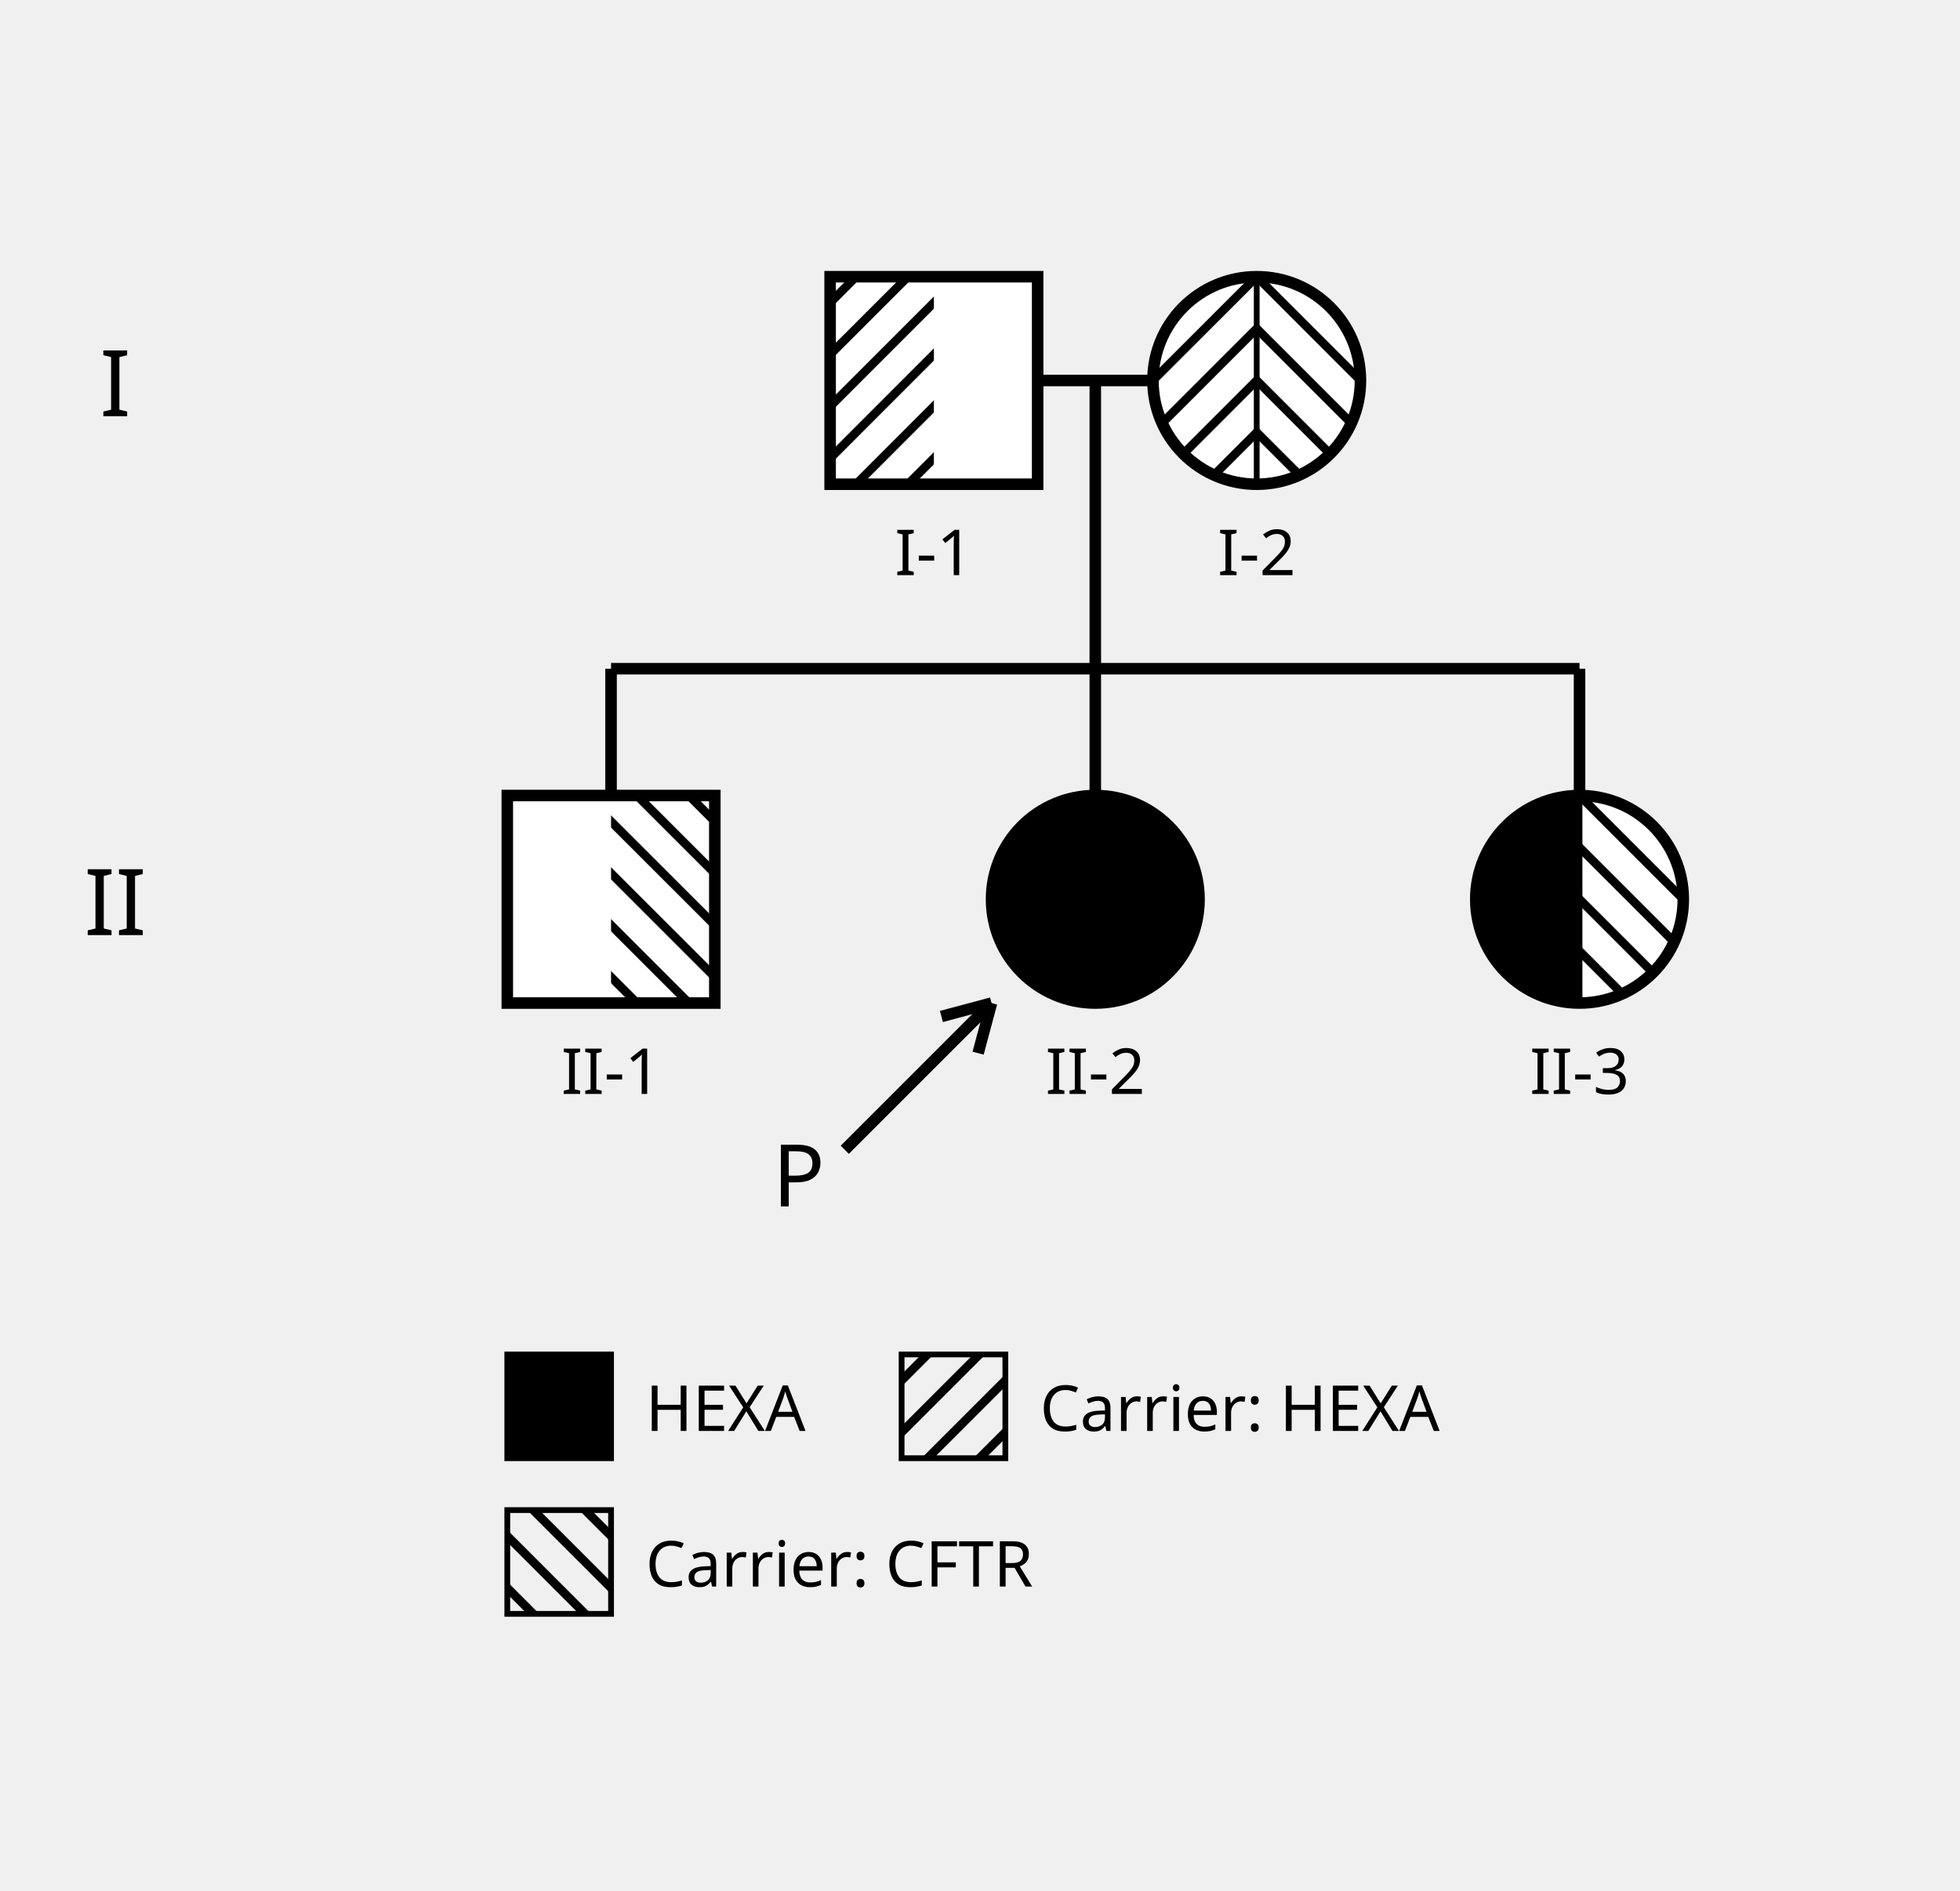
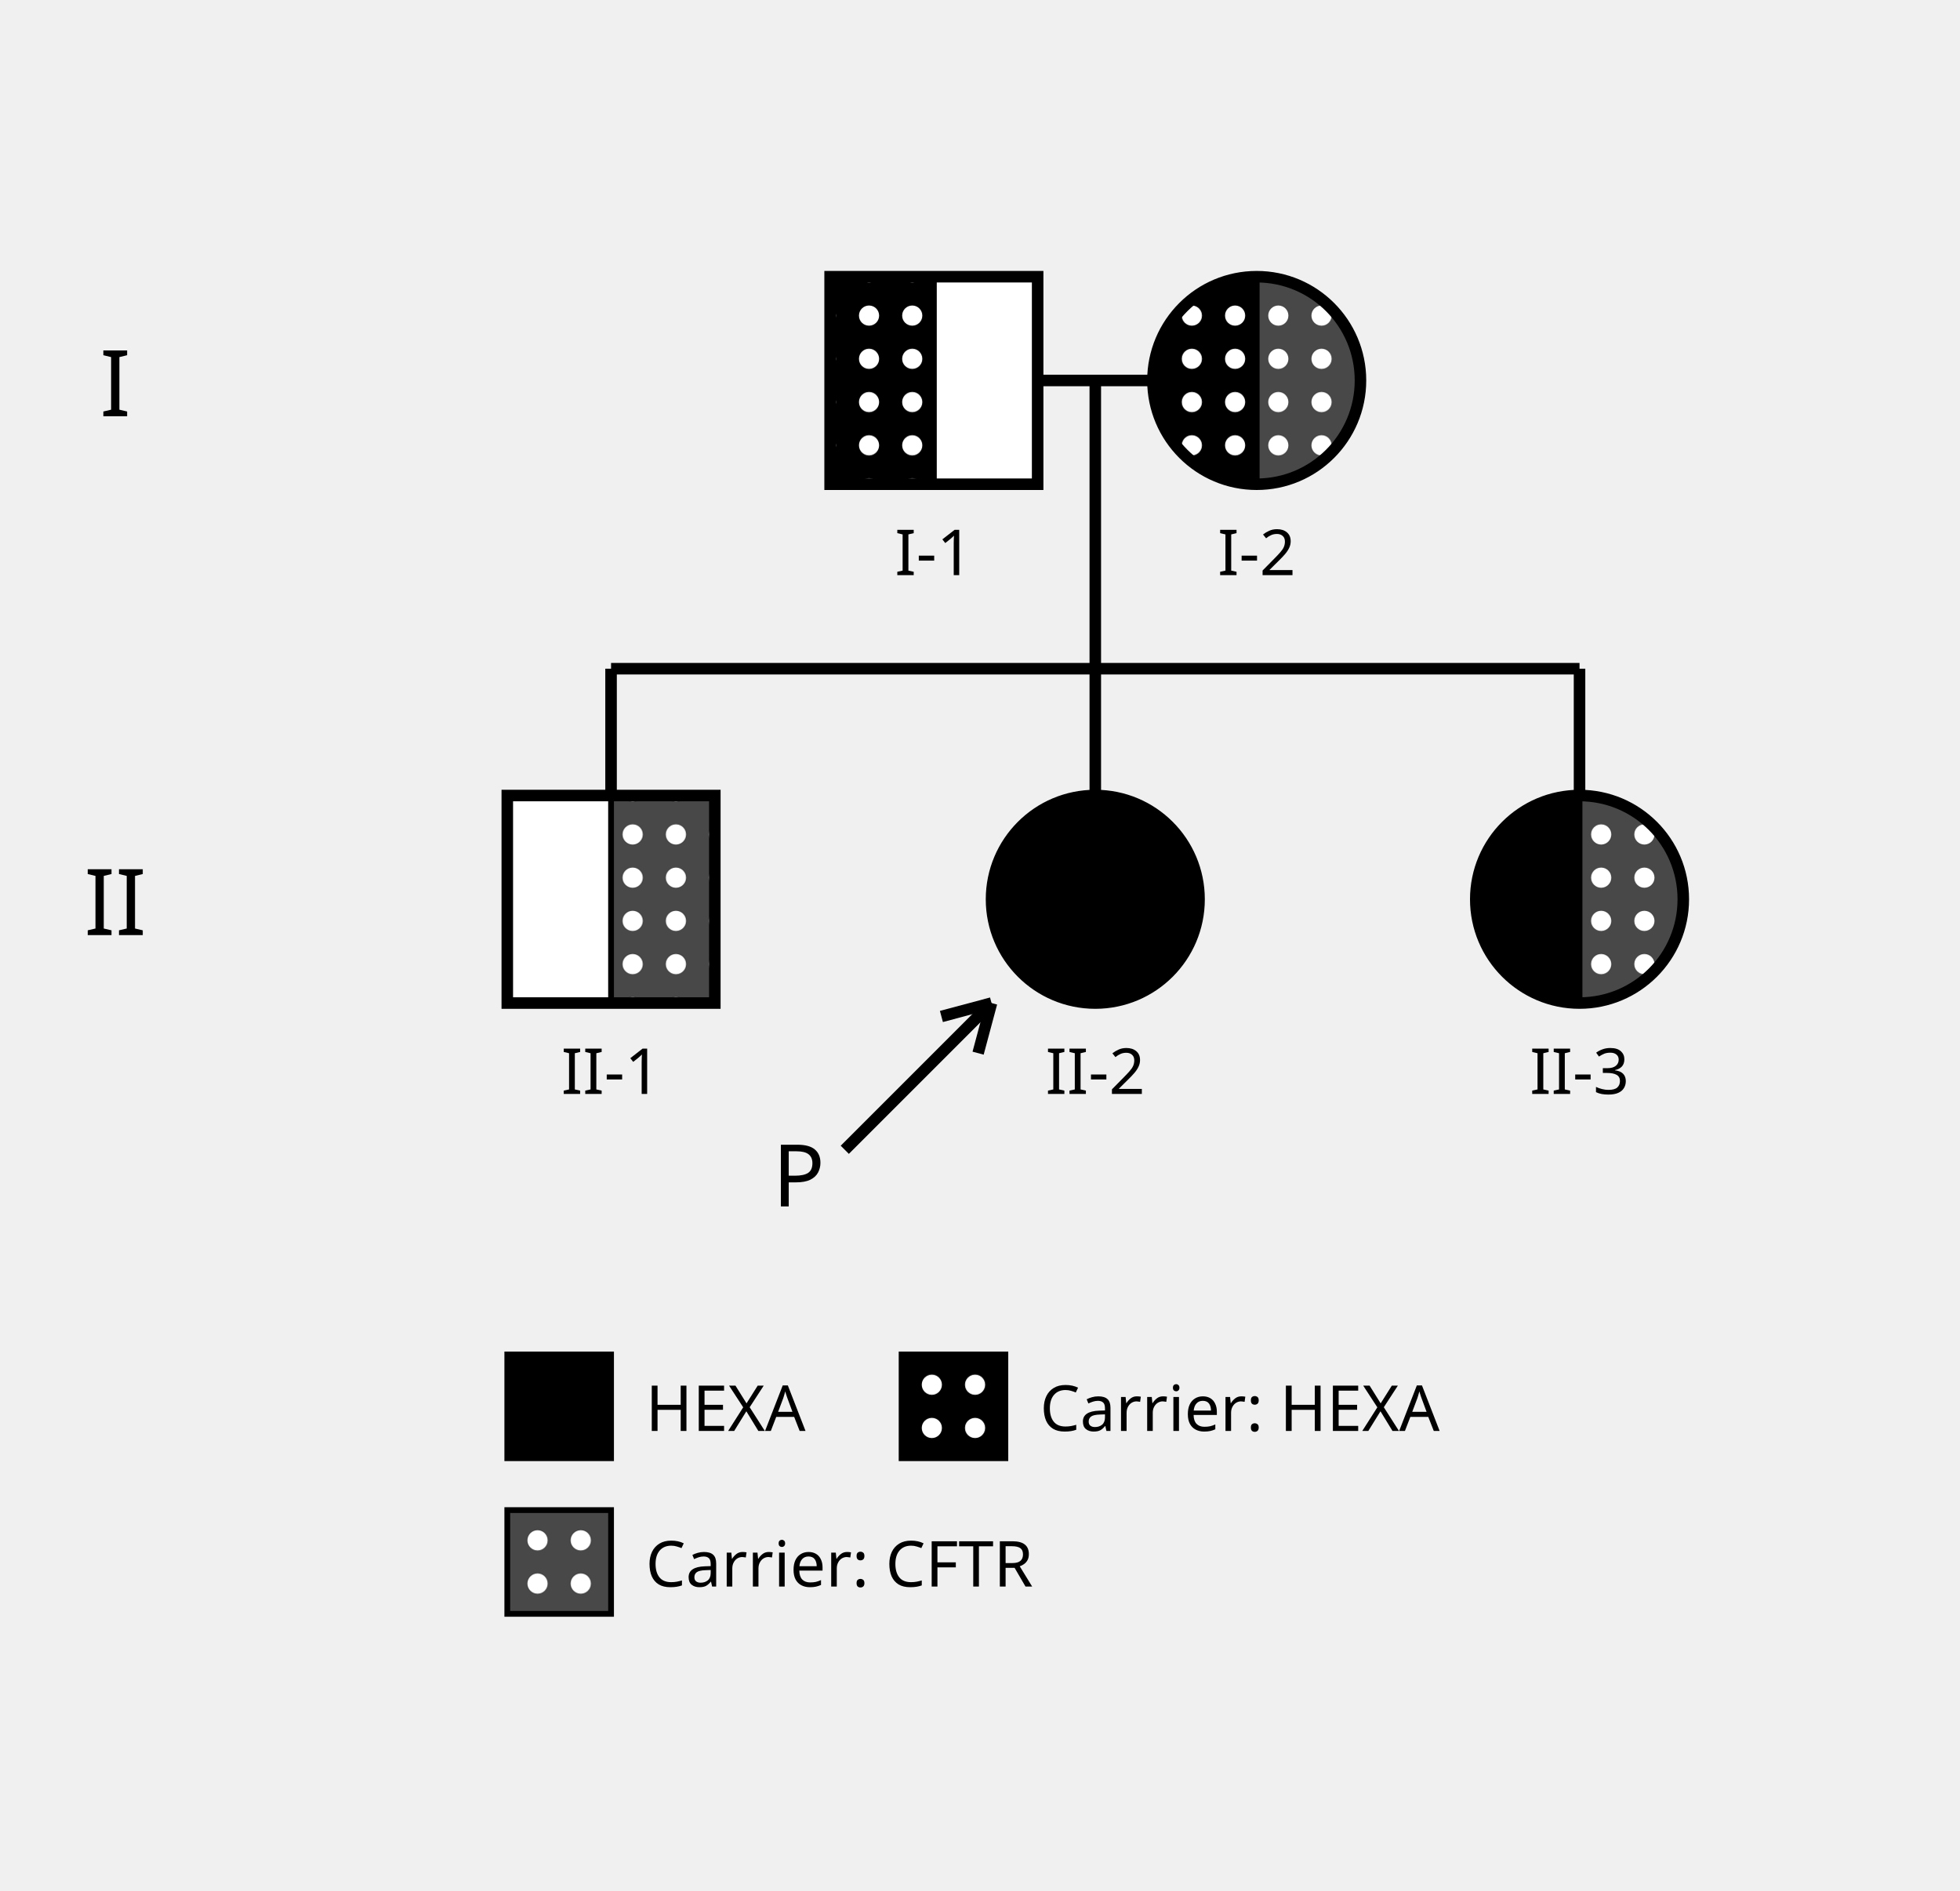
<svg xmlns="http://www.w3.org/2000/svg" width="340" height="327.956" viewBox="0 0 340 327.956" class="pedigree" data-title="HEXA and CFTR carriers (Bennett 2022 §4.5): two conditions divide in halves" data-conditions="[&quot;HEXA&quot;, &quot;CFTR&quot;]">
  <defs>
    <pattern id="fill-affected-0" class="fill-pattern" data-condition="0" data-status="affected" width="8" height="8" patternUnits="userSpaceOnUse">
-       <rect width="8" height="8" fill="#000000" />
+       <rect class="tone" width="8" height="8" fill="#000000" />
    </pattern>
-     <pattern id="fill-carrier-0" class="fill-pattern" data-condition="0" data-status="carrier" width="9" height="9" patternUnits="userSpaceOnUse">
-       <path d="M-1.125,5.625L5.625,-1.125M3.375,10.125L10.125,3.375" fill="none" stroke="#000000" stroke-width="1.5" />
+     <pattern id="fill-carrier-0" class="fill-pattern" data-condition="0" data-status="carrier" width="15" height="15" patternUnits="userSpaceOnUse" patternTransform="scale(0.5)">
+       <rect class="tone" width="15" height="15" fill="#000000" />
+       <circle class="stipple" cx="7.5" cy="7.5" r="3.5" fill="#ffffff" />
    </pattern>
-     <pattern id="fill-carrier-1" class="fill-pattern" data-condition="1" data-status="carrier" width="9" height="9" patternUnits="userSpaceOnUse">
-       <path d="M3.375,-1.125L10.125,5.625M-1.125,3.375L5.625,10.125" fill="none" stroke="#000000" stroke-width="1.5" />
+     <pattern id="fill-carrier-1" class="fill-pattern" data-condition="1" data-status="carrier" width="15" height="15" patternUnits="userSpaceOnUse" patternTransform="scale(0.5)">
+       <rect class="tone" width="15" height="15" fill="#484848" />
+       <circle class="stipple" cx="7.5" cy="7.5" r="3.5" fill="#ffffff" />
    </pattern>
  </defs>
  <g class="generation" data-generation="1">
    <text x="20" y="66" font-family="sans-serif" font-size="16" fill="#000000" text-anchor="middle" dominant-baseline="central">I</text>
  </g>
  <g class="generation" data-generation="2">
    <text x="20" y="156" font-family="sans-serif" font-size="16" fill="#000000" text-anchor="middle" dominant-baseline="central">II</text>
  </g>
  <g class="mating" data-partners="I-1 I-2">
    <line x1="180" y1="66" x2="200" y2="66" stroke="#000000" stroke-width="2" />
    <line class="hit" x1="180" y1="66" x2="200" y2="66" stroke="none" stroke-width="12" pointer-events="stroke" />
  </g>
  <g class="sibship" data-parents="I-1 I-2" data-children="II-1 II-2 II-3">
    <line x1="190" y1="66" x2="190" y2="116" stroke="#000000" stroke-width="2" />
    <line x1="106" y1="116" x2="274" y2="116" stroke="#000000" stroke-width="2" />
    <line x1="106" y1="116" x2="106" y2="138" stroke="#000000" stroke-width="2" />
    <line x1="190" y1="116" x2="190" y2="138" stroke="#000000" stroke-width="2" />
    <line x1="274" y1="116" x2="274" y2="138" stroke="#000000" stroke-width="2" />
  </g>
  <g id="ind-I-1" class="individual carrier" data-position="I-1" data-generation="1" data-index="1" data-gender="man" data-condition-0="carrier">
    <rect class="backing" x="144" y="48" width="36" height="36" fill="#ffffff" />
    <clipPath id="clip-I-1">
      <rect x="-18" y="-18" width="36" height="36" fill="none" />
    </clipPath>
    <rect class="fill" data-condition="0" data-status="carrier" x="-18" y="-18" width="18" height="36" transform="translate(162 66)" fill="url(#fill-carrier-0)" clip-path="url(#clip-I-1)" />
+     <line class="divider" x1="162" y1="48" x2="162" y2="84" stroke="#000000" stroke-width="1" />
    <rect class="symbol" x="144" y="48" width="36" height="36" fill="none" stroke="#000000" stroke-width="2" />
    <text class="label" x="162" y="95.5" font-family="sans-serif" font-size="11" fill="#000000" text-anchor="middle" dominant-baseline="central">I-1</text>
    <rect class="hit" x="144" y="48" width="36" height="53" fill="none" pointer-events="all" />
  </g>
  <g id="ind-I-2" class="individual carrier" data-position="I-2" data-generation="1" data-index="2" data-gender="woman" data-condition-0="carrier" data-condition-1="carrier">
    <circle class="backing" cx="218" cy="66" r="18" fill="#ffffff" />
    <clipPath id="clip-I-2">
-       <circle cx="-4.5" cy="0" r="18" fill="none" />
+       <circle cx="0" cy="0" r="18" fill="none" />
    </clipPath>
-     <rect class="fill" data-condition="0" data-status="carrier" x="-22.5" y="-18" width="18" height="36" transform="translate(222.5 66)" fill="url(#fill-carrier-0)" clip-path="url(#clip-I-2)" />
-     <rect class="fill" data-condition="1" data-status="carrier" x="-4.5" y="-18" width="18" height="36" transform="translate(222.5 66)" fill="url(#fill-carrier-1)" clip-path="url(#clip-I-2)" />
+     <rect class="fill" data-condition="0" data-status="carrier" x="-18" y="-18" width="18" height="36" transform="translate(218 66)" fill="url(#fill-carrier-0)" clip-path="url(#clip-I-2)" />
+     <rect class="fill" data-condition="1" data-status="carrier" x="0" y="-18" width="18" height="36" transform="translate(218 66)" fill="url(#fill-carrier-1)" clip-path="url(#clip-I-2)" />
    <line class="divider" x1="218" y1="48" x2="218" y2="84" stroke="#000000" stroke-width="1" />
    <circle class="symbol" cx="218" cy="66" r="18" fill="none" stroke="#000000" stroke-width="2" />
    <text class="label" x="218" y="95.5" font-family="sans-serif" font-size="11" fill="#000000" text-anchor="middle" dominant-baseline="central">I-2</text>
    <rect class="hit" x="200" y="48" width="36" height="53" fill="none" pointer-events="all" />
  </g>
  <g id="ind-II-1" class="individual carrier" data-position="II-1" data-generation="2" data-index="1" data-gender="man" data-condition-1="carrier">
    <rect class="backing" x="88" y="138" width="36" height="36" fill="#ffffff" />
    <clipPath id="clip-II-1">
      <rect x="-18" y="-18" width="36" height="36" fill="none" />
    </clipPath>
    <rect class="fill" data-condition="1" data-status="carrier" x="0" y="-18" width="18" height="36" transform="translate(106 156)" fill="url(#fill-carrier-1)" clip-path="url(#clip-II-1)" />
+     <line class="divider" x1="106" y1="138" x2="106" y2="174" stroke="#000000" stroke-width="1" />
    <rect class="symbol" x="88" y="138" width="36" height="36" fill="none" stroke="#000000" stroke-width="2" />
    <text class="label" x="106" y="185.5" font-family="sans-serif" font-size="11" fill="#000000" text-anchor="middle" dominant-baseline="central">II-1</text>
    <rect class="hit" x="88" y="138" width="36" height="53" fill="none" pointer-events="all" />
  </g>
  <g id="ind-II-2" class="individual affected proband" data-position="II-2" data-generation="2" data-index="2" data-gender="woman" data-condition-0="affected">
    <circle class="backing" cx="190" cy="156" r="18" fill="#ffffff" />
-     <circle class="fill" data-condition="0" data-status="affected" transform="translate(194.5 156)" cx="-4.5" cy="0" r="18" fill="url(#fill-affected-0)" />
+     <circle class="fill" data-condition="0" data-status="affected" transform="translate(190 156)" cx="0" cy="0" r="18" fill="url(#fill-affected-0)" />
+     <line class="divider" x1="190" y1="138" x2="190" y2="174" stroke="#000000" stroke-width="1" />
    <circle class="symbol" cx="190" cy="156" r="18" fill="none" stroke="#000000" stroke-width="2" />
    <g class="mark proband">
      <line x1="146.544" y1="199.456" x2="172" y2="174" stroke="#000000" stroke-width="2" />
      <line x1="172" y1="174" x2="169.671" y2="182.693" stroke="#000000" stroke-width="2" />
      <line x1="172" y1="174" x2="163.307" y2="176.329" stroke="#000000" stroke-width="2" />
      <text x="138.544" y="203.456" font-family="sans-serif" font-size="15" fill="#000000" text-anchor="middle" dominant-baseline="central">P</text>
    </g>
    <text class="label" x="190" y="185.5" font-family="sans-serif" font-size="11" fill="#000000" text-anchor="middle" dominant-baseline="central">II-2</text>
    <rect class="hit" x="134.044" y="138" width="73.956" height="72.956" fill="none" pointer-events="all" />
  </g>
  <g id="ind-II-3" class="individual affected carrier" data-position="II-3" data-generation="2" data-index="3" data-gender="woman" data-condition-0="affected" data-condition-1="carrier">
    <circle class="backing" cx="274" cy="156" r="18" fill="#ffffff" />
    <clipPath id="clip-II-3">
-       <circle cx="-4.5" cy="0" r="18" fill="none" />
+       <circle cx="0" cy="0" r="18" fill="none" />
    </clipPath>
-     <rect class="fill" data-condition="0" data-status="affected" x="-22.5" y="-18" width="18" height="36" transform="translate(278.5 156)" fill="url(#fill-affected-0)" clip-path="url(#clip-II-3)" />
-     <rect class="fill" data-condition="1" data-status="carrier" x="-4.5" y="-18" width="18" height="36" transform="translate(278.5 156)" fill="url(#fill-carrier-1)" clip-path="url(#clip-II-3)" />
+     <rect class="fill" data-condition="0" data-status="affected" x="-18" y="-18" width="18" height="36" transform="translate(274 156)" fill="url(#fill-affected-0)" clip-path="url(#clip-II-3)" />
+     <rect class="fill" data-condition="1" data-status="carrier" x="0" y="-18" width="18" height="36" transform="translate(274 156)" fill="url(#fill-carrier-1)" clip-path="url(#clip-II-3)" />
    <line class="divider" x1="274" y1="138" x2="274" y2="174" stroke="#000000" stroke-width="1" />
    <circle class="symbol" cx="274" cy="156" r="18" fill="none" stroke="#000000" stroke-width="2" />
    <text class="label" x="274" y="185.5" font-family="sans-serif" font-size="11" fill="#000000" text-anchor="middle" dominant-baseline="central">II-3</text>
    <rect class="hit" x="256" y="138" width="36" height="53" fill="none" pointer-events="all" />
  </g>
  <g id="key" class="key">
    <g id="key-affected-0" class="key-entry" data-condition="0" data-status="affected">
-       <rect class="swatch" x="0" y="0" width="18" height="18" transform="translate(88 234.956)" fill="url(#fill-affected-0)" stroke="#000000" stroke-width="1" />
+       <rect class="swatch" x="-9" y="-9" width="18" height="18" transform="translate(97 243.956)" fill="url(#fill-affected-0)" stroke="#000000" stroke-width="1" />
      <text class="key-label" x="112" y="243.956" font-family="sans-serif" font-size="11" fill="#000000" text-anchor="start" dominant-baseline="central">HEXA</text>
    </g>
    <g id="key-carrier-0" class="key-entry" data-condition="0" data-status="carrier">
-       <rect class="swatch" x="0" y="0" width="18" height="18" transform="translate(156.4 234.956)" fill="url(#fill-carrier-0)" stroke="#000000" stroke-width="1" />
+       <rect class="swatch" x="-9" y="-9" width="18" height="18" transform="translate(165.4 243.956)" fill="url(#fill-carrier-0)" stroke="#000000" stroke-width="1" />
      <text class="key-label" x="180.4" y="243.956" font-family="sans-serif" font-size="11" fill="#000000" text-anchor="start" dominant-baseline="central">Carrier: HEXA</text>
    </g>
    <g id="key-carrier-1" class="key-entry" data-condition="1" data-status="carrier">
-       <rect class="swatch" x="0" y="0" width="18" height="18" transform="translate(88 261.956)" fill="url(#fill-carrier-1)" stroke="#000000" stroke-width="1" />
+       <rect class="swatch" x="-9" y="-9" width="18" height="18" transform="translate(97 270.956)" fill="url(#fill-carrier-1)" stroke="#000000" stroke-width="1" />
      <text class="key-label" x="112" y="270.956" font-family="sans-serif" font-size="11" fill="#000000" text-anchor="start" dominant-baseline="central">Carrier: CFTR</text>
    </g>
  </g>
</svg>
